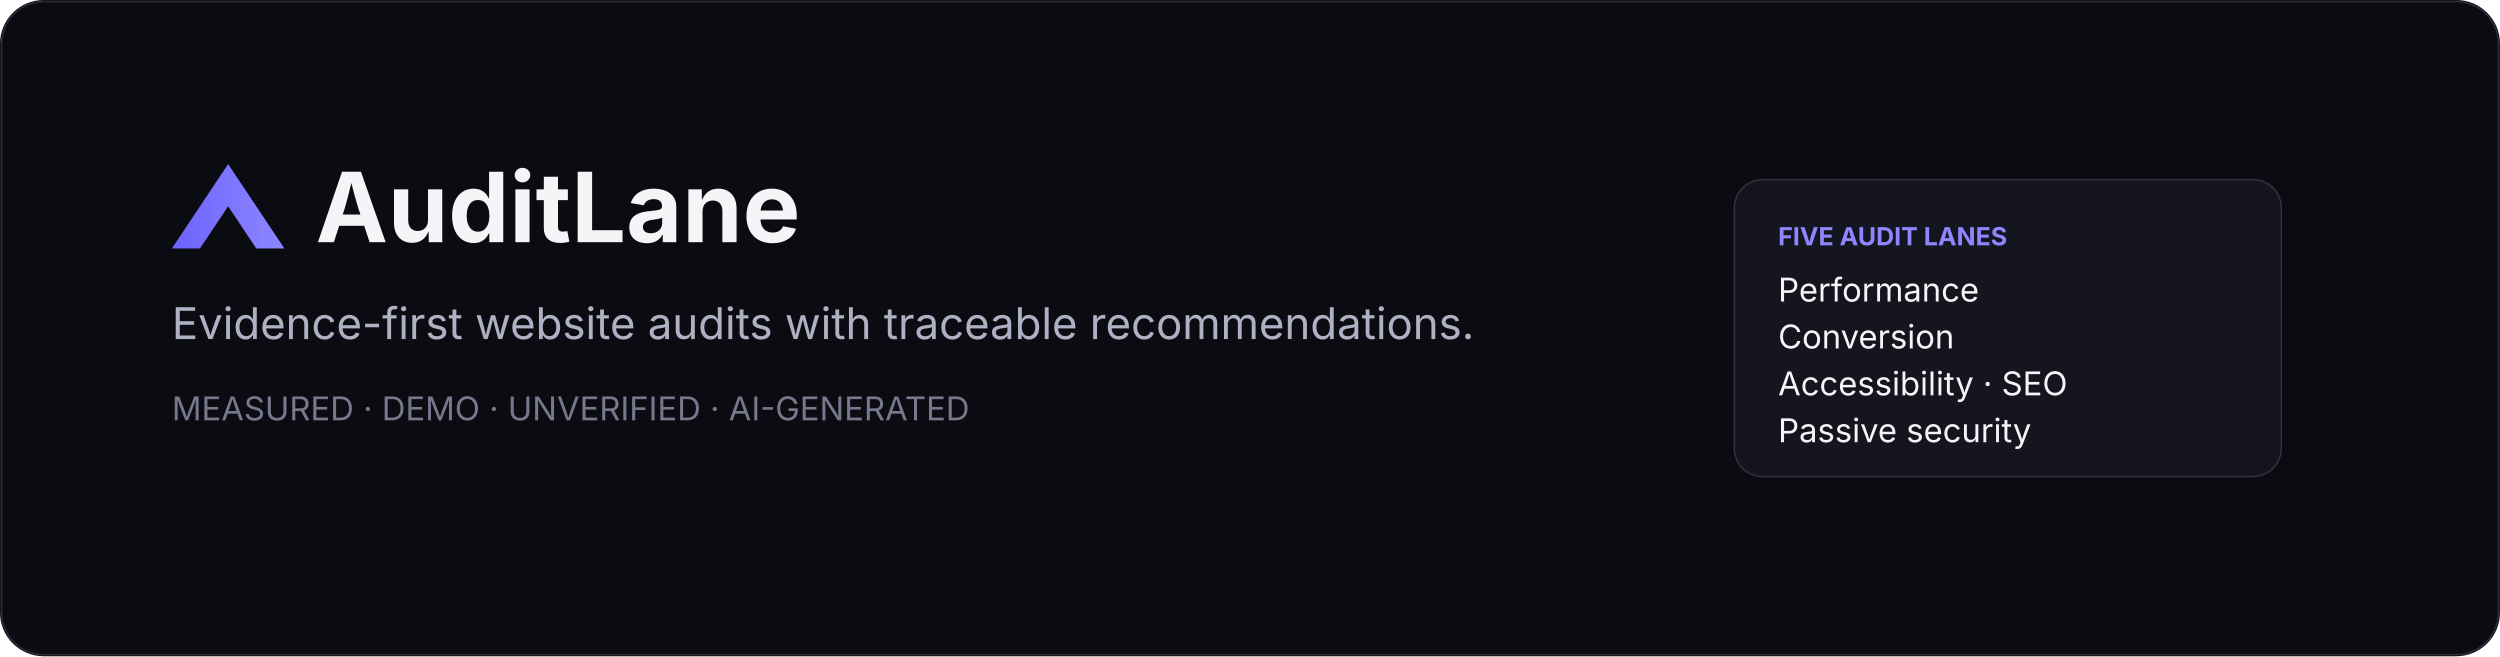
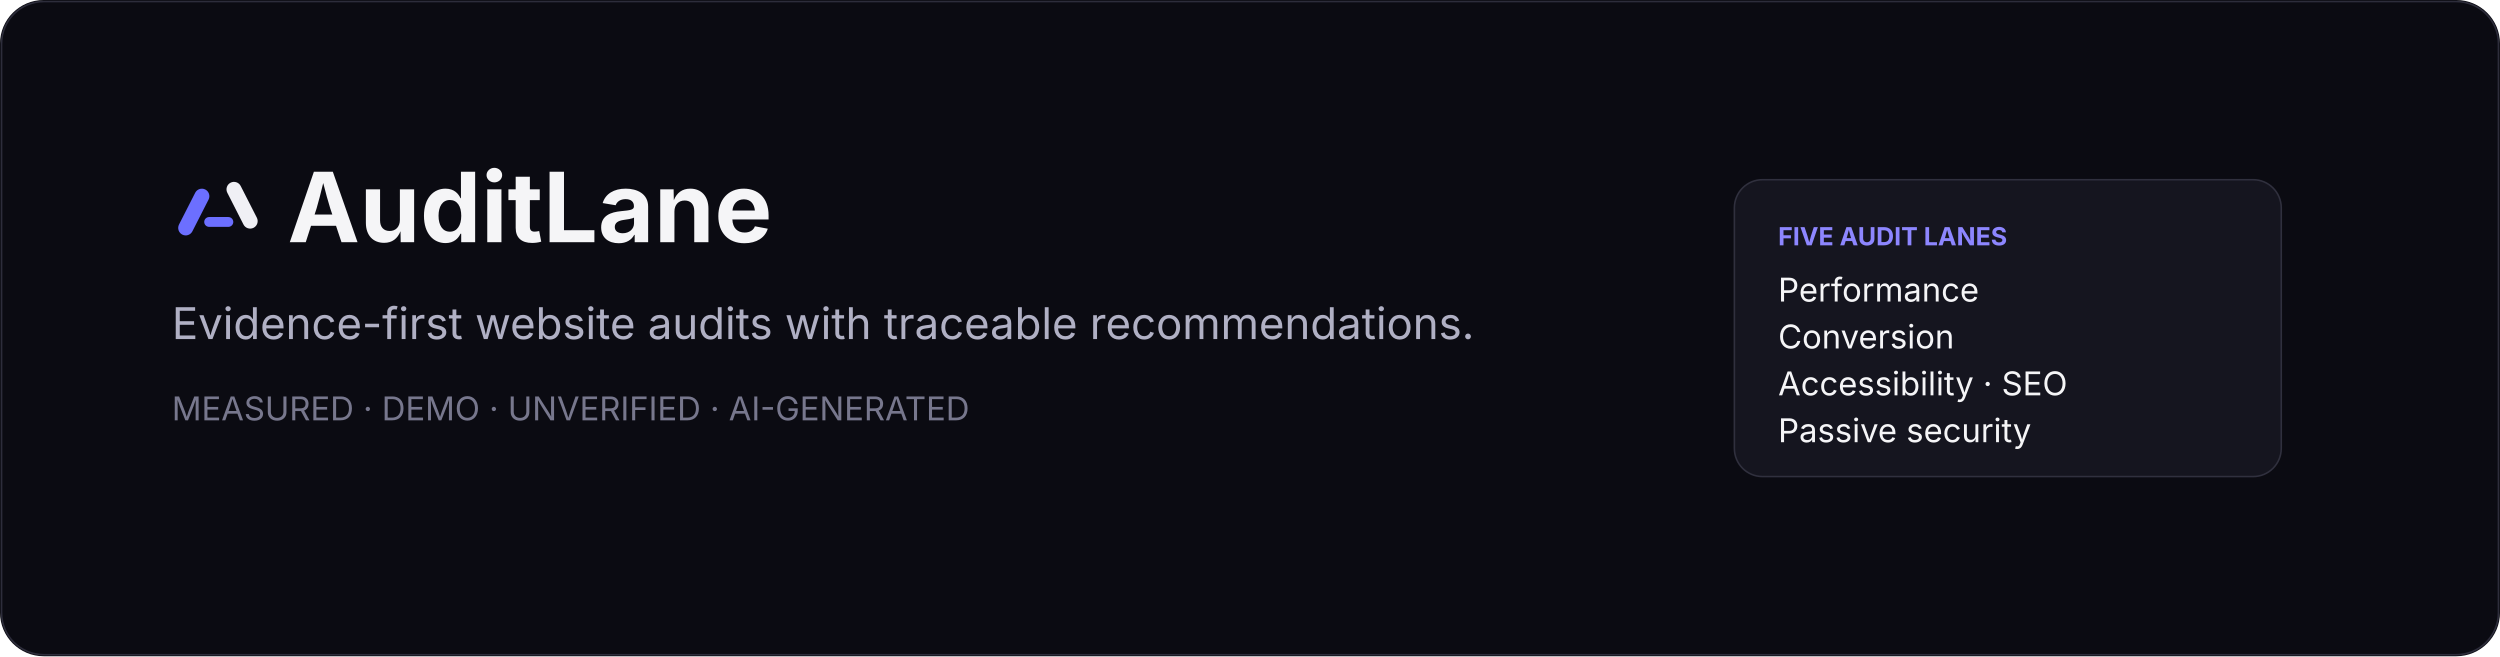
<svg xmlns="http://www.w3.org/2000/svg" width="1600" height="420" viewBox="0 0 1600 420" role="img" aria-labelledby="title desc">
-   <defs>
-     <linearGradient id="g" x1="0" x2="1">
-       <stop offset="0" stop-color="#6d63ff" />
-       <stop offset="1" stop-color="#8d86ff" />
-     </linearGradient>
-   </defs>
  <rect width="1600" height="420" rx="28" fill="#0b0b12" />
  <rect x="1" y="1" width="1598" height="418" rx="27" fill="none" stroke="#2d2d3b" />
  <g transform="translate(110 105)">
-     <path d="M0 54 L36 0 L72 54 H54 L36 27 L18 54 Z" fill="url(#g)" />
-     <text x="92" y="50" fill="#f5f5f7" font-family="Inter,Arial,sans-serif" font-size="62" font-weight="700">AuditLane</text>
+     <g transform="scale(3)">
+       <rect width="3.2" height="10.8" rx="1.6" fill="#6C6FFF" transform="matrix(0.8910065 0.4539905 -0.4539905 0.8910065 5.7 4.7)" />
+       <rect width="3.2" height="10.8" rx="1.6" fill="#F0F0F5" transform="matrix(0.8910065 -0.4539905 0.4539905 0.8910065 11.1 4.7)" />
+       <rect width="6.2" height="2.1" rx="1.06" fill="#6C6FFF" transform="matrix(1 0 0 1 6.9 11.3)" />
+     </g>
+     <text x="74" y="50" fill="#f5f5f7" font-family="Inter,Arial,sans-serif" font-size="62" font-weight="700">AuditLane</text>
    <text x="0" y="112" fill="#b0b0c4" font-family="Inter,Arial,sans-serif" font-size="28">Evidence-first website audits with traceable recommendations.</text>
    <text x="0" y="164" fill="#77778d" font-family="Inter,Arial,sans-serif" font-size="21">MEASURED · DEMO · UNVERIFIED · AI-GENERATED</text>
  </g>
  <g transform="translate(1110 115)" font-family="Inter,Arial,sans-serif">
    <rect width="350" height="190" rx="18" fill="#15151f" stroke="#30303e" />
    <text x="28" y="42" fill="#8d86ff" font-size="16" font-weight="700">FIVE AUDIT LANES</text>
    <text x="28" y="78" fill="#f5f5f7" font-size="21">Performance</text>
    <text x="28" y="108" fill="#f5f5f7" font-size="21">Conversion</text>
    <text x="28" y="138" fill="#f5f5f7" font-size="21">Accessibility · SEO</text>
    <text x="28" y="168" fill="#f5f5f7" font-size="21">Passive security</text>
  </g>
</svg>
